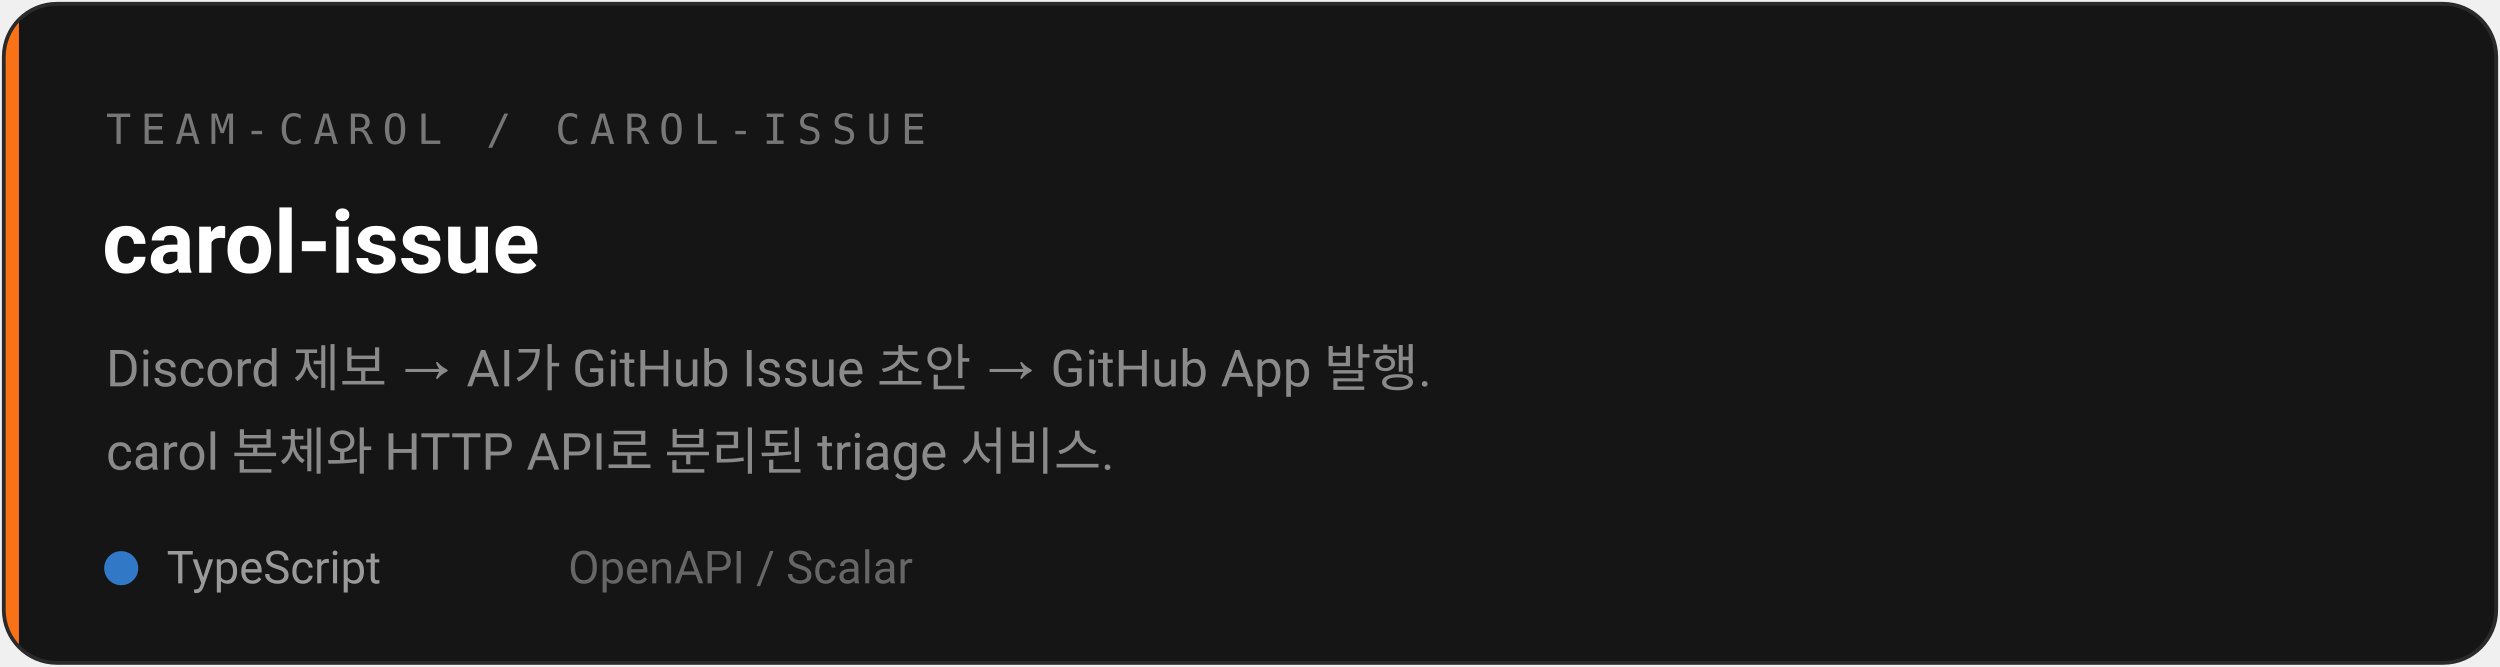
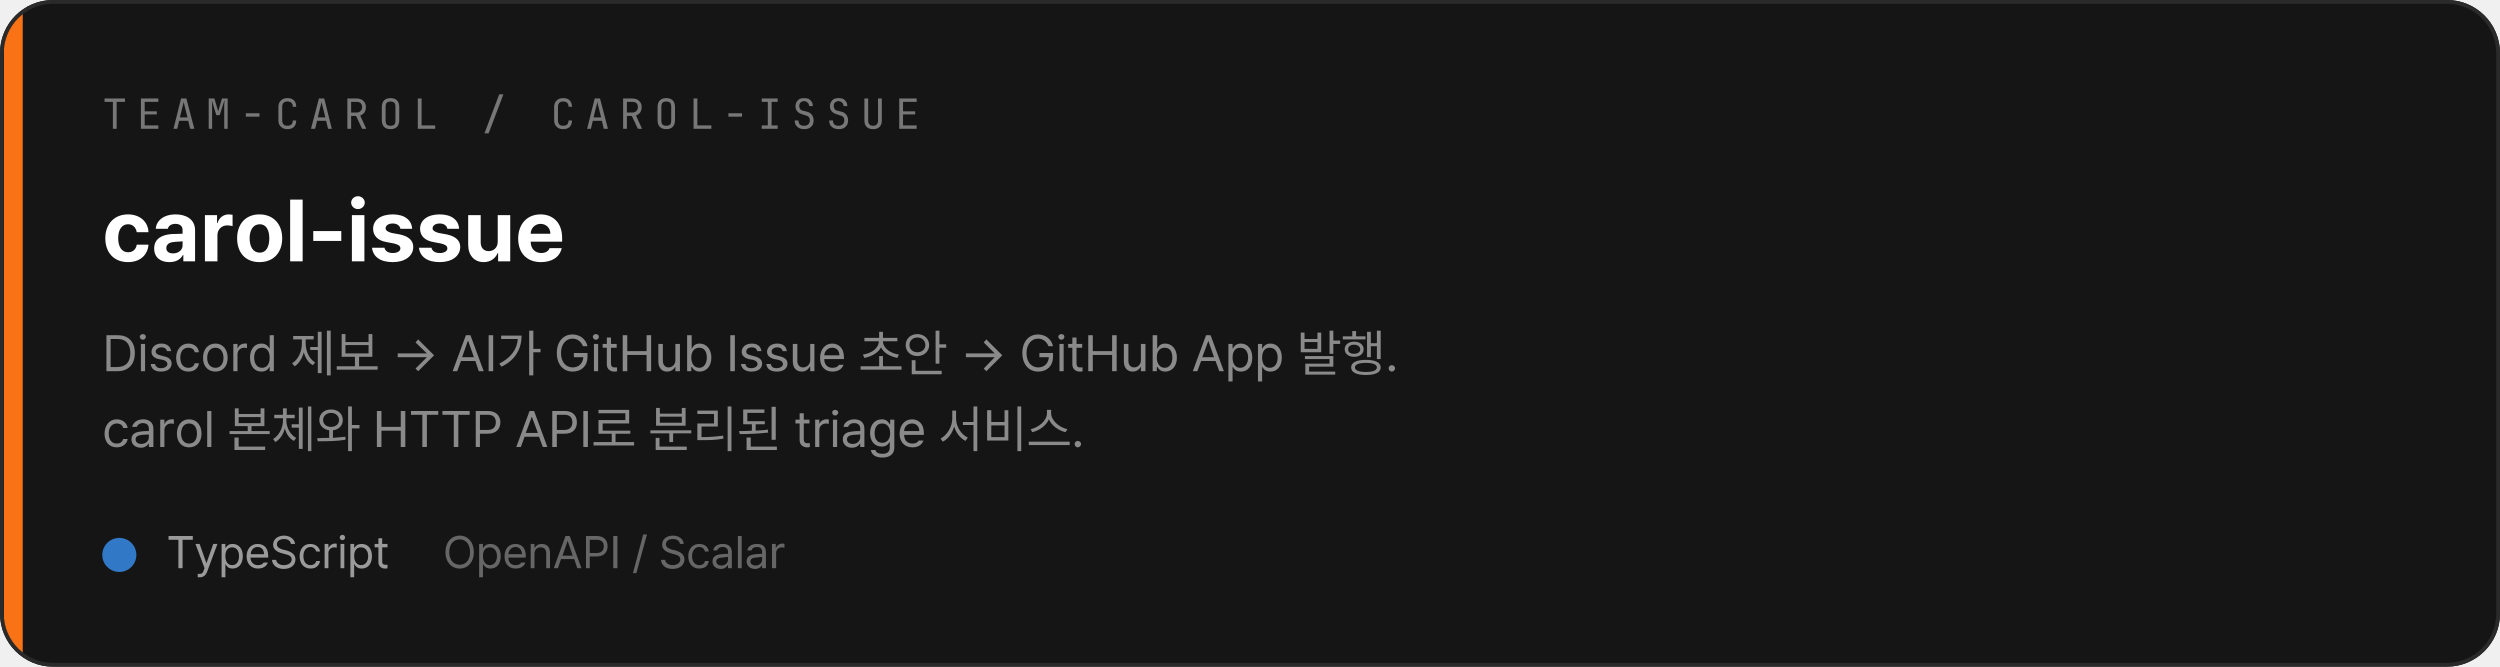
- <svg xmlns="http://www.w3.org/2000/svg" width="660" height="176" viewBox="0 0 660 176" fill="none" font-family="-apple-system,BlinkMacSystemFont,'Segoe UI',Roboto,Helvetica,Arial,sans-serif">
+ <svg xmlns="http://www.w3.org/2000/svg" width="660" height="176" viewBox="0 0 660 176">
  <defs>
-     <clipPath id="r">
-       <rect x="1" y="1" width="658" height="174" rx="14" />
+     <clipPath id="satori_bc-id">
+       <path x="0" y="0" width="660" height="176" d="M14,0 h632 a14,14 0 0 1 14,14 v148 a14,14 0 0 1 -14,14 h-632 a14,14 0 0 1 -14,-14 v-148 a14,14 0 0 1 14,-14" />
    </clipPath>
  </defs>
-   <g clip-path="url(#r)">
-     <rect width="660" height="176" fill="#151515" />
-     <rect width="5" height="176" fill="#f97316" />
+   <clipPath id="satori_cp-id">
+     <path x="0" y="0" width="660" height="176" d="M14,0 h632 a14,14 0 0 1 14,14 v148 a14,14 0 0 1 -14,14 h-632 a14,14 0 0 1 -14,-14 v-148 a14,14 0 0 1 14,-14" />
+   </clipPath>
+   <mask id="satori_om-id">
+     <rect x="1" y="1" width="658" height="174" fill="#fff" />
+     <path width="660" height="176" fill="none" stroke="#000" stroke-width="2" d="M4.101,4.101 A14,14 0 0 1 14,0 h632 a14,14 0 0 1 14,14 v148 a14,14 0 0 1 -14,14 h-632 a14,14 0 0 1 -14,-14 v-148 A14,14 0 0 1 4.101,4.101" />
+   </mask>
+   <path x="0" y="0" width="660" height="176" fill="#151515" d="M14,0 h632 a14,14 0 0 1 14,14 v148 a14,14 0 0 1 -14,14 h-632 a14,14 0 0 1 -14,-14 v-148 a14,14 0 0 1 14,-14" />
+   <path width="660" height="176" clip-path="url(#satori_bc-id)" fill="none" stroke="#2a2a2a" stroke-width="2" d="M4.101,4.101 A14,14 0 0 1 14,0 h632 a14,14 0 0 1 14,14 v148 a14,14 0 0 1 -14,14 h-632 a14,14 0 0 1 -14,-14 v-148 A14,14 0 0 1 4.101,4.101" />
+   <mask id="satori_om-id-0">
+     <rect x="1" y="1" width="5" height="174" fill="#fff" mask="url(#satori_om-id)" />
+   </mask>
+   <rect x="1" y="1" width="5" height="174" fill="#f97316" clip-path="url(#satori_cp-id)" mask="url(#satori_om-id)" />
+   <mask id="satori_om-id-1">
+     <rect x="27" y="23" width="606" height="15" fill="#fff" mask="url(#satori_om-id)" />
+   </mask>
+   <g mask="url(#satori_om-id)" clip-path="url(#satori_cp-id)">
+     <path fill="#777777" d="M30.8 34L29.8 34L29.8 26.9L27.6 26.9L27.6 26.0L33.0 26.0L33.0 26.9L30.8 26.9L30.8 34ZM41.8 34L37.2 34L37.2 26.0L41.8 26.0L41.8 26.9L38.2 26.9L38.2 29.4L41.4 29.4L41.4 30.2L38.2 30.2L38.2 33.1L41.8 33.1L41.8 34ZM46.8 34L45.8 34L47.8 26.0L49.2 26.0L51.3 34L50.2 34L49.7 31.9L47.3 31.9L46.8 34ZM48.1 28.5L47.5 31.0L49.5 31.0L48.9 28.6Q48.7 27.9 48.6 27.4Q48.5 26.9 48.5 26.8L48.5 26.8Q48.5 26.9 48.4 27.4Q48.3 27.9 48.1 28.5L48.1 28.5ZM56.0 34L55.1 34L55.1 26.0L56.6 26.0L57.6 29.4L58.6 26.0L60.1 26.0L60.1 34L59.2 34L59.2 30.2Q59.2 29.7 59.2 29.0Q59.2 28.3 59.2 27.6Q59.3 26.8 59.3 26.3L59.3 26.3L58.0 30.4L57.1 30.4L55.9 26.4Q56.0 27.2 56.0 28.1Q56.0 29.1 56.0 30.2L56.0 30.2L56.0 34ZM68.5 30.8L64.9 30.8L64.9 29.9L68.5 29.9L68.5 30.8ZM75.9 34.1L75.9 34.1Q74.8 34.1 74.2 33.5Q73.5 32.9 73.5 31.8L73.5 31.8L73.5 28.2Q73.5 27.1 74.2 26.5Q74.8 25.9 75.9 25.9L75.9 25.9Q77.0 25.9 77.6 26.5Q78.2 27.1 78.2 28.2L78.2 28.2L77.3 28.2Q77.3 27.5 76.9 27.1Q76.5 26.8 75.9 26.8L75.9 26.8Q75.2 26.8 74.9 27.1Q74.5 27.5 74.5 28.2L74.5 28.2L74.5 31.8Q74.5 32.5 74.9 32.9Q75.2 33.2 75.9 33.2L75.9 33.2Q76.5 33.2 76.9 32.9Q77.3 32.5 77.3 31.8L77.3 31.8L78.2 31.8Q78.2 32.9 77.6 33.5Q77.0 34.1 75.9 34.1ZM83.2 34L82.1 34L84.2 26.0L85.6 26.0L87.6 34L86.6 34L86.1 31.9L83.7 31.9L83.2 34ZM84.5 28.5L83.9 31.0L85.9 31.0L85.3 28.6Q85.1 27.9 85.0 27.4Q84.9 26.9 84.9 26.8L84.9 26.8Q84.9 26.9 84.8 27.4Q84.7 27.9 84.5 28.5L84.5 28.5ZM92.7 34L91.7 34L91.7 26.0L94.2 26.0Q94.9 26.0 95.5 26.3Q96.0 26.6 96.3 27.1Q96.6 27.6 96.6 28.3L96.6 28.3Q96.6 29.1 96.2 29.7Q95.7 30.3 95.1 30.5L95.1 30.5L96.7 34L95.6 34L94.0 30.6L92.7 30.6L92.7 34ZM92.7 26.9L92.7 29.7L94.2 29.7Q94.8 29.7 95.2 29.3Q95.6 28.9 95.6 28.3L95.6 28.3Q95.6 27.6 95.2 27.2Q94.8 26.9 94.2 26.9L94.2 26.9L92.7 26.9ZM103.1 34.1L103.1 34.1Q102.0 34.1 101.4 33.5Q100.8 32.9 100.8 31.7L100.8 31.7L100.8 28.3Q100.8 27.1 101.4 26.5Q102.0 25.9 103.1 25.9L103.1 25.9Q104.2 25.9 104.8 26.5Q105.4 27.1 105.4 28.3L105.4 28.3L105.4 31.7Q105.4 32.9 104.8 33.5Q104.2 34.1 103.1 34.1ZM103.1 33.2L103.1 33.2Q103.7 33.2 104.1 32.9Q104.4 32.5 104.4 31.8L104.4 31.8L104.4 28.2Q104.4 27.5 104.1 27.1Q103.7 26.8 103.1 26.8L103.1 26.8Q102.5 26.8 102.1 27.1Q101.8 27.5 101.8 28.2L101.8 28.2L101.8 31.8Q101.8 32.5 102.1 32.9Q102.5 33.2 103.1 33.2ZM114.9 34L110.3 34L110.3 26.0L111.3 26.0L111.3 33.1L114.9 33.1L114.9 34Z M129.0 35.2L127.9 35.2L131.8 24.9L132.9 24.9L129.0 35.2Z M148.7 34.1L148.7 34.1Q147.6 34.1 147.0 33.5Q146.3 32.9 146.3 31.8L146.3 31.8L146.3 28.2Q146.3 27.1 147.0 26.5Q147.6 25.9 148.7 25.9L148.7 25.9Q149.8 25.9 150.4 26.5Q151.0 27.1 151.0 28.2L151.0 28.2L150.1 28.2Q150.1 27.5 149.7 27.1Q149.3 26.8 148.7 26.8L148.7 26.8Q148.0 26.8 147.7 27.1Q147.3 27.5 147.3 28.2L147.3 28.2L147.3 31.8Q147.3 32.5 147.7 32.9Q148.0 33.2 148.7 33.2L148.7 33.2Q149.3 33.2 149.7 32.9Q150.1 32.5 150.1 31.8L150.1 31.8L151.0 31.8Q151.0 32.9 150.4 33.5Q149.8 34.1 148.7 34.1ZM156.0 34L155.0 34L157.0 26.0L158.4 26.0L160.5 34L159.4 34L158.9 31.9L156.5 31.9L156.0 34ZM157.3 28.5L156.7 31.0L158.7 31.0L158.1 28.6Q157.9 27.9 157.8 27.4Q157.7 26.9 157.7 26.8L157.7 26.8Q157.7 26.9 157.6 27.4Q157.5 27.9 157.3 28.5L157.3 28.5ZM165.5 34L164.5 34L164.5 26.0L167.0 26.0Q167.7 26.0 168.3 26.3Q168.8 26.6 169.1 27.1Q169.4 27.6 169.4 28.3L169.4 28.3Q169.4 29.1 169.0 29.7Q168.5 30.3 167.9 30.5L167.9 30.5L169.5 34L168.4 34L166.8 30.6L165.5 30.6L165.5 34ZM165.5 26.9L165.5 29.7L167.0 29.7Q167.6 29.7 168.0 29.3Q168.4 28.9 168.4 28.3L168.4 28.3Q168.4 27.6 168.0 27.2Q167.6 26.9 167.0 26.9L167.0 26.9L165.5 26.9ZM175.9 34.1L175.9 34.1Q174.8 34.1 174.2 33.5Q173.6 32.9 173.6 31.7L173.6 31.7L173.6 28.3Q173.6 27.1 174.2 26.5Q174.8 25.9 175.9 25.9L175.9 25.9Q177.0 25.9 177.6 26.5Q178.2 27.1 178.2 28.3L178.2 28.3L178.2 31.7Q178.2 32.9 177.6 33.5Q177.0 34.1 175.9 34.1ZM175.9 33.2L175.9 33.2Q176.5 33.2 176.9 32.9Q177.2 32.5 177.2 31.8L177.2 31.8L177.2 28.2Q177.2 27.5 176.9 27.1Q176.5 26.8 175.9 26.8L175.9 26.8Q175.3 26.8 174.9 27.1Q174.6 27.5 174.6 28.2L174.6 28.2L174.6 31.8Q174.6 32.5 174.9 32.9Q175.3 33.2 175.9 33.2ZM187.8 34L183.1 34L183.1 26.0L184.1 26.0L184.1 33.1L187.8 33.1L187.8 34ZM195.9 30.8L192.3 30.8L192.3 29.9L195.9 29.9L195.9 30.8ZM205.3 34L201.1 34L201.1 33.1L202.7 33.1L202.7 26.9L201.1 26.9L201.1 26.0L205.3 26.0L205.3 26.9L203.7 26.9L203.7 33.1L205.3 33.1L205.3 34ZM212.3 34.1L212.3 34.1Q211.2 34.1 210.5 33.5Q209.8 32.9 209.8 31.8L209.8 31.8L210.8 31.8Q210.8 32.5 211.2 32.9Q211.6 33.2 212.3 33.2L212.3 33.2Q213.0 33.2 213.4 32.8Q213.8 32.4 213.8 31.8L213.8 31.8Q213.8 31.3 213.6 31.0Q213.3 30.6 212.8 30.5L212.8 30.5L211.6 30.1Q210.9 29.9 210.4 29.3Q210.0 28.8 210.0 28.0L210.0 28.0Q210.0 27.4 210.3 26.9Q210.6 26.4 211.1 26.1Q211.6 25.9 212.3 25.9L212.3 25.9Q212.9 25.9 213.5 26.1Q214.0 26.4 214.3 26.9Q214.6 27.4 214.6 28.0L214.6 28.0L213.6 28.0Q213.6 27.4 213.2 27.1Q212.8 26.7 212.3 26.7L212.3 26.7Q211.7 26.7 211.3 27.1Q211.0 27.4 211.0 28.0L211.0 28.0Q211.0 28.4 211.2 28.7Q211.4 29.1 211.9 29.2L211.9 29.2L213.1 29.5Q213.9 29.7 214.4 30.4Q214.8 31.0 214.8 31.8L214.8 31.8Q214.8 32.9 214.1 33.5Q213.5 34.1 212.3 34.1ZM221.4 34.1L221.4 34.1Q220.3 34.1 219.6 33.5Q218.9 32.9 218.9 31.8L218.9 31.8L219.9 31.8Q219.9 32.5 220.3 32.9Q220.7 33.2 221.4 33.2L221.4 33.2Q222.1 33.2 222.5 32.8Q222.9 32.4 222.9 31.8L222.9 31.8Q222.9 31.3 222.7 31.0Q222.4 30.6 221.9 30.5L221.9 30.5L220.7 30.1Q220.0 29.9 219.5 29.3Q219.1 28.8 219.1 28.0L219.1 28.0Q219.1 27.4 219.4 26.9Q219.7 26.4 220.2 26.1Q220.7 25.9 221.4 25.9L221.4 25.9Q222.0 25.9 222.6 26.1Q223.1 26.4 223.4 26.9Q223.7 27.4 223.7 28.0L223.7 28.0L222.7 28.0Q222.7 27.4 222.3 27.1Q221.9 26.7 221.4 26.7L221.4 26.7Q220.8 26.7 220.4 27.1Q220.1 27.4 220.1 28.0L220.1 28.0Q220.1 28.4 220.3 28.7Q220.5 29.1 221.0 29.2L221.0 29.2L222.2 29.5Q223.0 29.7 223.5 30.4Q223.9 31.0 223.9 31.8L223.9 31.8Q223.9 32.9 223.2 33.5Q222.6 34.1 221.4 34.1ZM230.5 34.1L230.5 34.1Q229.4 34.1 228.8 33.5Q228.2 32.9 228.2 31.8L228.2 31.8L228.2 26.0L229.2 26.0L229.2 31.8Q229.2 32.5 229.5 32.8Q229.8 33.2 230.5 33.2L230.5 33.2Q231.2 33.2 231.5 32.8Q231.8 32.5 231.8 31.8L231.8 31.8L231.8 26.0L232.8 26.0L232.8 31.8Q232.8 32.9 232.2 33.5Q231.6 34.1 230.5 34.1ZM242.0 34L237.4 34L237.4 26.0L242.0 26.0L242.0 26.9L238.4 26.9L238.4 29.4L241.6 29.4L241.6 30.2L238.4 30.2L238.4 33.1L242.0 33.1L242.0 34Z " />
  </g>
-   <rect x="1" y="1" width="658" height="174" rx="14" fill="none" stroke="#2a2a2a" />
-   <text x="28" y="38" font-family="'JetBrains Mono',ui-monospace,'SF Mono',Menlo,Consolas,monospace" font-size="11" letter-spacing="2.5" fill="#777777">TEAM-CAROL / CAROL-ISSUE</text>
-   <text x="27" y="72" font-size="23" font-weight="700" fill="#ffffff">carol-issue</text>
-   <text x="28" y="102" font-size="13.5" fill="#8a8a8a">Discord 제보 → AI가 GitHub Issue 초안 → GitHub App 발행.</text>
-   <text x="28" y="124" font-size="13.5" fill="#8a8a8a">carol 본체와 HTTP API로 분리된 triage 서비스.</text>
-   <g font-size="12">
-     <circle cx="32" cy="150" r="4.5" fill="#3178c6" />
-     <text x="44" y="154" fill="#9a9a9a">TypeScript</text>
-     <text x="150" y="154" fill="#666666">OpenAPI / Scalar</text>
+   <mask id="satori_om-id-2">
+     <rect x="27" y="47" width="606" height="27" fill="#fff" mask="url(#satori_om-id)" />
+   </mask>
+   <g mask="url(#satori_om-id)" clip-path="url(#satori_cp-id)">
+     <path fill="#ffffff" d="M33.8 69.2C37.0 69.2 39.0 67.3 39.2 64.6L36.1 64.6C35.9 65.9 35.0 66.6 33.8 66.6C32.2 66.6 31.2 65.2 31.2 62.9C31.2 60.6 32.2 59.2 33.8 59.2C35.1 59.2 35.9 60.1 36.1 61.3L39.2 61.3C39.1 58.5 36.9 56.6 33.8 56.6C30.1 56.6 27.8 59.2 27.8 62.9C27.8 66.7 30.1 69.2 33.8 69.2ZM40.7 65.6C40.7 68.0 42.4 69.2 44.7 69.2C46.6 69.2 47.7 68.4 48.3 67.3L48.4 67.3L48.4 69L51.5 69L51.5 60.8C51.5 57.8 49.0 56.6 46.4 56.6C43.1 56.6 41.3 58.3 41.1 60.4L44.3 60.4C44.5 59.6 45.2 59.1 46.3 59.1C47.5 59.1 48.2 59.7 48.2 60.7L48.2 61.7C47.7 61.7 46.1 61.8 45.2 61.8C42.9 62.0 40.7 62.9 40.7 65.6ZM43.9 65.5C43.9 64.6 44.6 64.0 45.8 63.9C46.3 63.8 47.7 63.8 48.2 63.7L48.2 64.6C48.3 65.9 47.2 66.9 45.7 66.9C44.6 66.9 43.9 66.4 43.9 65.5ZM54.1 69L57.4 69L57.4 62.1C57.4 60.6 58.5 59.5 60.0 59.5C60.5 59.5 61.1 59.6 61.4 59.7L61.4 56.7C61.1 56.7 60.7 56.6 60.4 56.6C59.0 56.6 57.9 57.4 57.4 58.9L57.3 58.9L57.3 56.8L54.1 56.8ZM68.5 69.2C72.2 69.2 74.5 66.7 74.5 62.9C74.5 59.2 72.2 56.6 68.5 56.6C64.8 56.6 62.6 59.2 62.6 62.9C62.6 66.7 64.8 69.2 68.5 69.2ZM68.6 66.7C66.8 66.7 65.9 65.1 65.9 62.9C65.9 60.8 66.8 59.2 68.6 59.2C70.3 59.2 71.1 60.8 71.1 62.9C71.1 65.1 70.3 66.7 68.6 66.7ZM79.9 52.7L76.6 52.7L76.6 69L79.9 69ZM90.1 61.0L82.7 61.0L82.7 63.6L90.1 63.6ZM92.9 69L96.2 69L96.2 56.8L92.9 56.8ZM94.5 55.2C95.5 55.2 96.3 54.4 96.3 53.5C96.3 52.6 95.5 51.8 94.5 51.8C93.5 51.8 92.7 52.6 92.7 53.5C92.7 54.4 93.5 55.2 94.5 55.2ZM105.7 60.4L108.8 60.4C108.7 58.1 106.8 56.6 103.7 56.6C100.5 56.6 98.5 58.1 98.5 60.4C98.5 62.2 99.7 63.5 102.0 63.9L104.1 64.3C105.2 64.6 105.7 64.9 105.7 65.6C105.7 66.3 104.9 66.8 103.7 66.8C102.5 66.8 101.7 66.3 101.5 65.4L98.2 65.4C98.5 67.8 100.4 69.2 103.7 69.2C106.9 69.2 109.1 67.6 109.1 65.2C109.1 63.5 107.9 62.4 105.6 61.9L103.4 61.5C102.3 61.2 101.8 60.8 101.8 60.3C101.8 59.5 102.6 59.0 103.7 59.0C104.8 59.0 105.6 59.6 105.7 60.4ZM118.1 60.4L121.2 60.4C121.1 58.1 119.2 56.6 116.1 56.6C112.9 56.6 110.9 58.1 110.9 60.4C110.9 62.2 112.1 63.5 114.4 63.9L116.5 64.3C117.6 64.6 118.1 64.9 118.1 65.6C118.1 66.3 117.3 66.8 116.1 66.8C114.9 66.8 114.1 66.3 113.9 65.4L110.6 65.4C110.9 67.8 112.8 69.2 116.1 69.2C119.3 69.2 121.5 67.6 121.5 65.2C121.5 63.5 120.3 62.4 118.0 61.9L115.8 61.5C114.7 61.2 114.2 60.8 114.2 60.3C114.2 59.5 115.0 59.0 116.1 59.0C117.2 59.0 118.0 59.6 118.1 60.4ZM131.4 63.8C131.4 65.5 130.2 66.3 129.0 66.3C127.7 66.3 126.9 65.4 126.9 64.0L126.9 56.8L123.6 56.8L123.6 64.6C123.6 67.4 125.2 69.2 127.7 69.2C129.5 69.2 130.8 68.2 131.4 66.8L131.5 66.8L131.5 69L134.7 69L134.7 56.8L131.4 56.8ZM142.8 69.2C145.8 69.2 147.8 67.8 148.3 65.5L145.1 65.5C144.8 66.3 144.0 66.8 142.9 66.8C141.2 66.8 140.1 65.6 140.1 63.8L148.4 63.8L148.4 62.8C148.4 58.7 145.9 56.6 142.7 56.6C139.1 56.6 136.8 59.2 136.8 63.0C136.8 66.8 139.1 69.2 142.8 69.2ZM140.1 61.7C140.1 60.3 141.2 59.1 142.7 59.1C144.2 59.1 145.3 60.2 145.3 61.7Z " />
+   </g>
+   <mask id="satori_om-id-3">
+     <rect x="27" y="83" width="606" height="20" fill="#fff" mask="url(#satori_om-id)" />
+   </mask>
+   <g mask="url(#satori_om-id)" clip-path="url(#satori_cp-id)">
+     <path fill="#8a8a8a" d="M31.0 98C33.9 98 35.6 96.2 35.6 93.2C35.6 90.2 33.9 88.5 31.1 88.5L28.1 88.5L28.1 98ZM29.2 96.9L29.2 89.5L31.1 89.5C33.3 89.5 34.4 90.9 34.4 93.2C34.4 95.5 33.3 96.9 30.9 96.9ZM37.2 98L38.3 98L38.3 90.8L37.2 90.8ZM37.7 89.7C38.2 89.7 38.5 89.3 38.5 88.9C38.5 88.5 38.2 88.2 37.7 88.2C37.3 88.2 36.9 88.5 36.9 88.9C36.9 89.3 37.3 89.7 37.7 89.7ZM44.1 92.7L45.2 92.7C45.0 91.5 44.1 90.7 42.6 90.7C41.1 90.7 40.0 91.6 40.0 92.9C40.0 93.8 40.6 94.5 41.9 94.8L43.0 95.0C43.8 95.2 44.2 95.6 44.2 96.1C44.2 96.7 43.5 97.2 42.5 97.2C41.6 97.2 41.1 96.8 40.9 96.1L39.8 96.1C39.9 97.4 40.9 98.1 42.5 98.1C44.3 98.1 45.3 97.2 45.3 96.0C45.3 95.0 44.7 94.4 43.4 94.1L42.3 93.8C41.5 93.6 41.1 93.3 41.1 92.8C41.1 92.2 41.8 91.7 42.6 91.7C43.5 91.7 43.9 92.1 44.1 92.7ZM49.7 98.1C51.3 98.1 52.4 97.2 52.5 95.9L51.4 95.9C51.2 96.7 50.6 97.1 49.7 97.1C48.4 97.1 47.6 96.1 47.6 94.4C47.6 92.8 48.4 91.8 49.7 91.8C50.7 91.8 51.3 92.3 51.4 93.0L52.5 93.0C52.4 91.6 51.2 90.7 49.7 90.7C47.8 90.7 46.5 92.3 46.5 94.5C46.5 96.6 47.7 98.1 49.7 98.1ZM56.9 98.1C58.8 98.1 60.1 96.7 60.1 94.5C60.1 92.2 58.8 90.7 56.9 90.7C54.9 90.7 53.6 92.2 53.6 94.5C53.6 96.7 54.9 98.1 56.9 98.1ZM56.9 97.1C55.4 97.1 54.7 95.9 54.7 94.5C54.7 93.0 55.4 91.8 56.9 91.8C58.3 91.8 59.0 93.0 59.0 94.5C59.0 95.9 58.3 97.1 56.9 97.1ZM61.6 98L62.7 98L62.7 93.5C62.7 92.5 63.5 91.8 64.5 91.8C64.8 91.8 65.1 91.9 65.2 91.9L65.2 90.7C65.1 90.7 64.8 90.7 64.6 90.7C63.8 90.7 63.0 91.2 62.8 91.9L62.7 91.9L62.7 90.8L61.6 90.8ZM69.0 98.1C70.4 98.1 70.9 97.3 71.1 96.9L71.2 96.9L71.2 98L72.3 98L72.3 88.5L71.2 88.5L71.2 92.0L71.1 92.0C70.9 91.6 70.4 90.7 69.0 90.7C67.2 90.7 66.0 92.2 66.0 94.4C66.0 96.7 67.2 98.1 69.0 98.1ZM69.2 97.1C67.8 97.1 67.1 95.9 67.1 94.4C67.1 92.9 67.8 91.8 69.2 91.8C70.5 91.8 71.2 92.8 71.2 94.4C71.2 96.0 70.5 97.1 69.2 97.1Z M87.3 87.3L86.3 87.3L86.3 99.1L87.3 99.1ZM84.9 87.6L83.9 87.6L83.9 91.6L81.9 91.6L81.9 92.4L83.9 92.4L83.9 98.5L84.9 98.5ZM80.7 90.7L80.7 89.6L82.8 89.6L82.8 88.7L77.4 88.7L77.4 89.6L79.7 89.6L79.7 90.7C79.7 92.8 78.7 95.0 77.1 95.9L77.8 96.7C78.9 96.0 79.8 94.6 80.2 93.0C80.6 94.5 81.4 95.8 82.6 96.4L83.2 95.7C81.6 94.7 80.7 92.7 80.7 90.7ZM99.7 96.7L94.8 96.7L94.8 94.2L98.3 94.2L98.3 88.2L97.3 88.2L97.3 90.3L91.2 90.3L91.2 88.2L90.2 88.2L90.2 94.2L93.7 94.2L93.7 96.7L88.9 96.7L88.9 97.6L99.7 97.6ZM91.2 93.3L91.2 91.1L97.3 91.1L97.3 93.3Z M110.4 98.0L114.6 93.8L110.4 89.6L109.7 90.4L112.7 93.3L105.0 93.3L105.0 94.3L112.7 94.3L109.7 97.3Z M120.7 98L121.7 95.3L125.5 95.3L126.4 98L127.7 98L124.2 88.5L123.0 88.5L119.5 98ZM122.0 94.3L123.5 90.0L123.6 90.0L125.1 94.3ZM130.2 88.5L129.0 88.5L129.0 98L130.2 98ZM140.8 87.3L139.7 87.3L139.7 99.1L140.8 99.1L140.8 93.0L142.7 93.0L142.7 92.1L140.8 92.1ZM137.7 88.6L132.3 88.6L132.3 89.5L136.7 89.5C136.5 92.3 134.8 94.5 131.8 96.0L132.4 96.8C136.2 95.0 137.7 91.9 137.7 88.6Z M153.9 91.4L155.1 91.4C154.7 89.6 153.2 88.3 151.1 88.3C148.7 88.3 147.0 90.2 147.0 93.2C147.0 96.2 148.7 98.1 151.2 98.1C153.5 98.1 155.1 96.6 155.1 94.2L155.1 93.2L151.5 93.2L151.5 94.3L154.0 94.3C153.9 95.9 152.8 97.0 151.2 97.0C149.5 97.0 148.1 95.7 148.1 93.2C148.1 90.8 149.5 89.4 151.1 89.4C152.5 89.4 153.4 90.2 153.9 91.4ZM156.8 98L157.9 98L157.9 90.8L156.8 90.8ZM157.3 89.7C157.8 89.7 158.1 89.3 158.1 88.9C158.1 88.5 157.8 88.2 157.3 88.2C156.9 88.2 156.5 88.5 156.5 88.9C156.5 89.3 156.9 89.7 157.3 89.7ZM162.8 90.8L161.3 90.8L161.3 89.1L160.2 89.1L160.2 90.8L159.1 90.8L159.1 91.8L160.2 91.8L160.2 96.2C160.2 97.5 161.2 98.1 162.1 98.1C162.5 98.1 162.8 98.1 162.9 98.0L162.9 97.0C162.8 97.0 162.5 97.0 162.3 97.0C161.8 97.0 161.3 96.9 161.3 95.9L161.3 91.8L162.8 91.8ZM164.4 98L165.6 98L165.6 93.7L170.7 93.7L170.7 98L171.9 98L171.9 88.5L170.7 88.5L170.7 92.7L165.6 92.7L165.6 88.5L164.4 88.5ZM178.3 95.1C178.3 96.4 177.3 97.0 176.5 97.0C175.6 97.0 175.0 96.3 175.0 95.3L175.0 90.8L173.8 90.8L173.8 95.4C173.8 97.2 174.8 98.1 176.1 98.1C177.2 98.1 177.9 97.5 178.3 96.8L178.3 96.8L178.3 98L179.5 98L179.5 90.8L178.3 90.8ZM181.4 98L182.5 98L182.5 96.9L182.7 96.9C182.9 97.3 183.4 98.1 184.7 98.1C186.5 98.1 187.8 96.7 187.8 94.4C187.8 92.2 186.5 90.7 184.7 90.7C183.3 90.7 182.9 91.6 182.7 92.0L182.6 92.0L182.6 88.5L181.4 88.5ZM182.5 94.4C182.5 92.8 183.3 91.8 184.6 91.8C186.0 91.8 186.6 92.9 186.6 94.4C186.6 95.9 185.9 97.1 184.6 97.1C183.3 97.1 182.5 96.0 182.5 94.4Z M194.0 88.5L192.8 88.5L192.8 98L194.0 98ZM199.9 92.7L201.0 92.7C200.9 91.5 200.0 90.7 198.5 90.7C196.9 90.7 195.8 91.6 195.8 92.9C195.8 93.8 196.5 94.5 197.7 94.8L198.8 95.0C199.6 95.2 200.0 95.6 200.0 96.1C200.0 96.7 199.3 97.2 198.3 97.2C197.4 97.2 196.9 96.8 196.8 96.1L195.6 96.1C195.8 97.4 196.8 98.1 198.4 98.1C200.2 98.1 201.2 97.2 201.2 96.0C201.2 95.0 200.5 94.4 199.3 94.1L198.2 93.8C197.3 93.6 197.0 93.3 197.0 92.8C197.0 92.2 197.6 91.7 198.5 91.7C199.3 91.7 199.8 92.1 199.9 92.7ZM206.6 92.7L207.7 92.7C207.6 91.5 206.7 90.7 205.2 90.7C203.6 90.7 202.5 91.6 202.5 92.9C202.5 93.8 203.2 94.5 204.4 94.8L205.5 95.0C206.3 95.2 206.7 95.6 206.7 96.1C206.7 96.7 206.0 97.2 205.0 97.2C204.1 97.2 203.6 96.8 203.5 96.1L202.3 96.1C202.5 97.4 203.4 98.1 205.1 98.1C206.9 98.1 207.9 97.2 207.9 96.0C207.9 95.0 207.2 94.4 206.0 94.1L204.9 93.8C204.0 93.6 203.7 93.3 203.7 92.8C203.7 92.2 204.3 91.7 205.2 91.7C206.0 91.7 206.5 92.1 206.6 92.7ZM213.9 95.1C213.9 96.4 212.8 97.0 212.0 97.0C211.1 97.0 210.5 96.3 210.5 95.3L210.5 90.8L209.3 90.8L209.3 95.4C209.3 97.2 210.3 98.1 211.7 98.1C212.7 98.1 213.4 97.5 213.8 96.8L213.9 96.8L213.9 98L215.0 98L215.0 90.8L213.9 90.8ZM219.8 98.1C221.3 98.1 222.3 97.4 222.7 96.3L221.5 96.3C221.2 96.8 220.7 97.1 219.8 97.1C218.5 97.1 217.6 96.3 217.6 94.8L222.8 94.8L222.8 94.3C222.8 91.7 221.2 90.7 219.7 90.7C217.8 90.7 216.5 92.3 216.5 94.5C216.5 96.7 217.7 98.1 219.8 98.1ZM217.6 93.8C217.7 92.7 218.5 91.8 219.7 91.8C220.9 91.8 221.6 92.6 221.6 93.8Z M238.0 96.7L233.1 96.7L233.1 94.0L232.1 94.0L232.1 96.7L227.2 96.7L227.2 97.6L238.0 97.6ZM236.9 89.2L233.1 89.2L233.1 87.6L232.1 87.6L232.1 89.2L228.2 89.2L228.2 90.1L232.0 90.1C232.0 91.9 230.1 93.3 227.8 93.6L228.2 94.5C230.1 94.1 231.8 93.2 232.6 91.7C233.3 93.2 235.0 94.1 236.9 94.5L237.3 93.6C235.1 93.3 233.1 91.9 233.1 90.1L236.9 90.1ZM248.0 87.3L247.0 87.3L247.0 96.0L248.0 96.0L248.0 91.8L249.8 91.8L249.8 90.9L248.0 90.9ZM248.6 97.9L241.7 97.9L241.7 95.1L240.7 95.1L240.7 98.8L248.6 98.8ZM242.2 88.2C240.4 88.2 239.1 89.4 239.1 91.1C239.1 92.8 240.4 94.0 242.2 94.0C243.9 94.0 245.3 92.8 245.3 91.1C245.3 89.4 243.9 88.2 242.2 88.2ZM242.2 89.1C243.4 89.1 244.3 89.9 244.3 91.1C244.3 92.2 243.4 93.0 242.2 93.0C241.0 93.0 240.1 92.2 240.1 91.1C240.1 89.9 241.0 89.1 242.2 89.1Z M260.4 98.0L264.6 93.8L260.4 89.6L259.7 90.4L262.6 93.3L255.0 93.3L255.0 94.3L262.6 94.3L259.7 97.3Z M276.8 91.4L278.0 91.4C277.6 89.6 276.1 88.3 274.0 88.3C271.6 88.3 269.9 90.2 269.9 93.2C269.9 96.2 271.6 98.1 274.1 98.1C276.4 98.1 278.0 96.6 278.0 94.2L278.0 93.2L274.4 93.2L274.4 94.3L276.9 94.3C276.8 95.9 275.7 97.0 274.1 97.0C272.4 97.0 271.0 95.7 271.0 93.2C271.0 90.8 272.4 89.4 274.0 89.4C275.4 89.4 276.3 90.2 276.8 91.4ZM279.7 98L280.8 98L280.8 90.8L279.7 90.8ZM280.2 89.7C280.7 89.7 281.0 89.3 281.0 88.9C281.0 88.5 280.7 88.2 280.2 88.2C279.8 88.2 279.4 88.5 279.4 88.9C279.4 89.3 279.8 89.7 280.2 89.7ZM285.7 90.8L284.2 90.8L284.2 89.1L283.1 89.1L283.1 90.8L282.0 90.8L282.0 91.8L283.1 91.8L283.1 96.2C283.1 97.5 284.1 98.1 285.0 98.1C285.4 98.1 285.7 98.1 285.8 98.0L285.8 97.0C285.7 97.0 285.4 97.0 285.2 97.0C284.7 97.0 284.2 96.9 284.2 95.9L284.2 91.8L285.7 91.8ZM287.3 98L288.5 98L288.5 93.7L293.6 93.7L293.6 98L294.8 98L294.8 88.5L293.6 88.5L293.6 92.7L288.5 92.7L288.5 88.5L287.3 88.5ZM301.2 95.1C301.2 96.4 300.2 97.0 299.4 97.0C298.5 97.0 297.9 96.3 297.9 95.3L297.9 90.8L296.7 90.8L296.7 95.4C296.7 97.2 297.7 98.1 299.0 98.1C300.1 98.1 300.8 97.5 301.2 96.8L301.2 96.8L301.2 98L302.4 98L302.4 90.8L301.2 90.8ZM304.3 98L305.4 98L305.4 96.9L305.6 96.9C305.8 97.3 306.3 98.1 307.6 98.1C309.4 98.1 310.7 96.7 310.7 94.4C310.7 92.2 309.4 90.7 307.6 90.7C306.2 90.7 305.8 91.6 305.6 92.0L305.5 92.0L305.5 88.5L304.3 88.5ZM305.4 94.4C305.4 92.8 306.1 91.8 307.5 91.8C308.9 91.8 309.5 92.9 309.5 94.4C309.5 95.9 308.8 97.1 307.5 97.1C306.2 97.1 305.4 96.0 305.4 94.4Z M316.1 98L317.1 95.3L320.9 95.3L321.9 98L323.1 98L319.6 88.5L318.4 88.5L314.9 98ZM317.4 94.3L319.0 90.0L319.0 90.0L320.5 94.3ZM324.3 100.7L325.4 100.7L325.4 96.9L325.5 96.9C325.7 97.3 326.2 98.1 327.6 98.1C329.4 98.1 330.6 96.7 330.6 94.4C330.6 92.2 329.4 90.7 327.6 90.7C326.2 90.7 325.7 91.6 325.5 92.0L325.4 92.0L325.4 90.8L324.3 90.8ZM325.4 94.4C325.4 92.8 326.1 91.8 327.4 91.8C328.8 91.8 329.5 92.9 329.5 94.4C329.5 95.9 328.8 97.1 327.4 97.1C326.1 97.1 325.4 96.0 325.4 94.4ZM332.1 100.7L333.2 100.7L333.2 96.9L333.3 96.9C333.5 97.3 334.0 98.1 335.4 98.1C337.2 98.1 338.4 96.7 338.4 94.4C338.4 92.2 337.2 90.7 335.4 90.7C334.0 90.7 333.5 91.6 333.3 92.0L333.2 92.0L333.2 90.8L332.1 90.8ZM333.2 94.4C333.2 92.8 333.9 91.8 335.2 91.8C336.6 91.8 337.3 92.9 337.3 94.4C337.3 95.9 336.6 97.1 335.2 97.1C333.9 97.1 333.2 96.0 333.2 94.4Z M344.4 87.8L343.4 87.8L343.4 93.0L348.8 93.0L348.8 87.8L347.8 87.8L347.8 89.5L344.4 89.5ZM344.4 92.1L344.4 90.3L347.8 90.3L347.8 92.1ZM352.0 87.3L351.0 87.3L351.0 93.4L352.0 93.4L352.0 90.8L353.8 90.8L353.8 89.9L352.0 89.9ZM352.0 94.0L344.5 94.0L344.5 94.8L351.0 94.8L351.0 96.0L344.6 96.0L344.6 98.9L352.5 98.9L352.5 98.1L345.6 98.1L345.6 96.8L352.0 96.8ZM364.5 87.3L363.5 87.3L363.5 90.6L361.9 90.6L361.9 87.6L360.9 87.6L360.9 94.3L361.9 94.3L361.9 91.4L363.5 91.4L363.5 94.8L364.5 94.8ZM360.5 88.8L358.0 88.8L358.0 87.4L357.0 87.4L357.0 88.8L354.5 88.8L354.5 89.6L360.5 89.6ZM357.5 90.2C356.0 90.2 355.0 91.0 355.0 92.2C355.0 93.4 356.0 94.2 357.5 94.2C359.0 94.2 360.0 93.4 360.0 92.2C360.0 91.0 359.0 90.2 357.5 90.2ZM357.5 91.0C358.4 91.0 359.1 91.5 359.1 92.2C359.1 93.0 358.4 93.4 357.5 93.4C356.5 93.4 355.9 93.0 355.9 92.2C355.9 91.5 356.5 91.0 357.5 91.0ZM360.6 95.0C358.1 95.0 356.7 95.7 356.7 97.0C356.7 98.3 358.1 99.0 360.6 99.0C363.1 99.0 364.5 98.3 364.5 97.0C364.5 95.7 363.1 95.0 360.6 95.0ZM360.6 95.8C362.4 95.8 363.5 96.2 363.5 97.0C363.5 97.8 362.4 98.2 360.6 98.2C358.8 98.2 357.7 97.8 357.7 97.0C357.7 96.2 358.8 95.8 360.6 95.8ZM367.4 98.1C367.9 98.1 368.3 97.7 368.3 97.2C368.3 96.8 367.9 96.4 367.4 96.4C367.0 96.4 366.6 96.8 366.6 97.2C366.6 97.7 367.0 98.1 367.4 98.1Z " />
+   </g>
+   <mask id="satori_om-id-4">
+     <rect x="27" y="103" width="606" height="20" fill="#fff" mask="url(#satori_om-id)" />
+   </mask>
+   <g mask="url(#satori_om-id)" clip-path="url(#satori_cp-id)">
+     <path fill="#8a8a8a" d="M30.8 118.1C32.4 118.1 33.5 117.2 33.7 115.9L32.5 115.9C32.3 116.7 31.7 117.1 30.8 117.1C29.5 117.1 28.7 116.1 28.7 114.4C28.7 112.8 29.6 111.8 30.8 111.8C31.8 111.8 32.4 112.3 32.5 113.0L33.7 113.0C33.5 111.6 32.3 110.7 30.8 110.7C28.9 110.7 27.6 112.3 27.6 114.5C27.6 116.6 28.8 118.1 30.8 118.1ZM34.7 116.0C34.7 117.4 35.8 118.2 37.2 118.2C38.4 118.2 39.0 117.5 39.3 117.0L39.3 117.0L39.3 118L40.5 118L40.5 113.3C40.5 111.0 38.7 110.7 37.8 110.7C36.2 110.7 35.1 111.6 34.9 112.7L36.1 112.7C36.3 112.2 36.8 111.7 37.7 111.7C38.8 111.7 39.3 112.3 39.3 113.2L39.3 113.8C39.0 113.8 37.9 113.8 37.4 113.9C36.2 114.0 34.7 114.3 34.7 116.0ZM35.8 116.0C35.8 115.2 36.5 114.9 37.5 114.8L39.3 114.7L39.3 115.4C39.3 116.3 38.6 117.2 37.3 117.2C36.5 117.2 35.8 116.8 35.8 116.0ZM42.3 118L43.4 118L43.4 113.5C43.4 112.5 44.2 111.8 45.2 111.8C45.5 111.8 45.8 111.9 45.9 111.9L45.9 110.7C45.8 110.7 45.5 110.7 45.3 110.7C44.5 110.7 43.7 111.2 43.5 111.9L43.4 111.9L43.4 110.8L42.3 110.8ZM49.9 118.1C51.9 118.1 53.2 116.7 53.2 114.5C53.2 112.2 51.9 110.7 49.9 110.7C48.0 110.7 46.7 112.2 46.7 114.5C46.7 116.7 48.0 118.1 49.9 118.1ZM49.9 117.1C48.5 117.1 47.8 115.9 47.8 114.5C47.8 113.0 48.5 111.8 49.9 111.8C51.4 111.8 52.0 113.0 52.0 114.5C52.0 115.9 51.4 117.1 49.9 117.1ZM55.8 108.5L54.7 108.5L54.7 118L55.8 118Z M63.0 107.8L62.0 107.8L62.0 112.5L65.4 112.5L65.4 113.8L60.6 113.8L60.6 114.6L71.2 114.6L71.2 113.8L66.4 113.8L66.4 112.5L69.8 112.5L69.8 107.8L68.8 107.8L68.8 109.3L63.0 109.3ZM63.0 111.7L63.0 110.1L68.8 110.1L68.8 111.7ZM70.0 117.9L63.0 117.9L63.0 115.5L61.9 115.5L61.9 118.8L70.0 118.8ZM75.6 111.0L75.6 110.4L77.8 110.4L77.8 109.5L75.7 109.5L75.7 107.8L74.7 107.8L74.7 109.5L72.4 109.5L72.4 110.4L74.7 110.4L74.7 111.0C74.7 112.9 73.7 115.0 72.1 115.9L72.7 116.7C73.9 116.0 74.8 114.7 75.2 113.1C75.6 114.6 76.4 115.8 77.6 116.4L78.2 115.6C76.6 114.8 75.6 112.8 75.6 111.0ZM82.2 107.3L81.3 107.3L81.3 119.1L82.2 119.1ZM79.9 107.6L78.9 107.6L78.9 112.0L77.0 112.0L77.0 112.9L78.9 112.9L78.9 118.5L79.9 118.5ZM87.4 108.1C85.6 108.1 84.3 109.2 84.3 110.9C84.3 112.3 85.4 113.4 86.9 113.6L86.9 115.6C85.8 115.6 84.7 115.6 83.7 115.7L83.9 116.5C86.0 116.5 88.8 116.5 91.2 116.1L91.2 115.3C90.1 115.4 89.0 115.5 87.9 115.6L87.9 113.6C89.5 113.4 90.5 112.3 90.5 110.9C90.5 109.2 89.2 108.1 87.4 108.1ZM87.4 109.0C88.6 109.0 89.5 109.8 89.5 110.9C89.5 112.0 88.6 112.7 87.4 112.7C86.2 112.7 85.3 112.0 85.3 110.9C85.3 109.8 86.2 109.0 87.4 109.0ZM92.9 107.3L91.9 107.3L91.9 119.1L92.9 119.1L92.9 113.1L94.9 113.1L94.9 112.2L92.9 112.2Z M99.5 118L100.7 118L100.7 113.7L105.8 113.7L105.8 118L107.0 118L107.0 108.5L105.8 108.5L105.8 112.7L100.7 112.7L100.7 108.5L99.5 108.5ZM108.5 109.5L111.5 109.5L111.5 118L112.7 118L112.7 109.5L115.7 109.5L115.7 108.5L108.5 108.5ZM116.8 109.5L119.8 109.5L119.8 118L121.0 118L121.0 109.5L124.0 109.5L124.0 108.5L116.8 108.5ZM125.6 118L126.7 118L126.7 114.5L128.8 114.5C131.0 114.5 132.1 113.2 132.1 111.5C132.1 109.8 131.0 108.5 128.8 108.5L125.6 108.5ZM126.7 113.5L126.7 109.5L128.8 109.5C130.3 109.5 130.9 110.3 130.9 111.5C130.9 112.6 130.3 113.5 128.8 113.5Z M137.5 118L138.5 115.3L142.3 115.3L143.3 118L144.5 118L141.0 108.5L139.8 108.5L136.3 118ZM138.8 114.3L140.4 110.0L140.4 110.0L142.0 114.3ZM145.8 118L147.0 118L147.0 114.5L149.1 114.5C151.3 114.5 152.3 113.2 152.3 111.5C152.3 109.8 151.3 108.5 149.1 108.5L145.8 108.5ZM147.0 113.5L147.0 109.5L149.0 109.5C150.5 109.5 151.1 110.3 151.1 111.5C151.1 112.6 150.5 113.5 149.0 113.5ZM155.2 108.5L154.0 108.5L154.0 118L155.2 118ZM167.4 116.7L162.5 116.7L162.5 114.5L166.4 114.5L166.4 113.7L159.1 113.7L159.1 111.8L166.1 111.8L166.1 108.2L158.0 108.2L158.0 109.1L165.1 109.1L165.1 110.9L158.0 110.9L158.0 114.5L161.5 114.5L161.5 116.7L156.7 116.7L156.7 117.6L167.4 117.6Z M182.5 113.6L171.7 113.6L171.7 114.4L176.7 114.4L176.7 116.7L177.7 116.7L177.7 114.4L182.5 114.4ZM181.3 117.9L174.1 117.9L174.1 115.6L173.1 115.6L173.1 118.8L181.3 118.8ZM174.2 107.7L173.2 107.7L173.2 112.4L181.0 112.4L181.0 107.7L180.0 107.7L180.0 109.2L174.2 109.2ZM174.2 111.6L174.2 110.0L180.0 110.0L180.0 111.6ZM193.1 107.3L192.1 107.3L192.1 119.1L193.1 119.1ZM189.5 108.4L184.1 108.4L184.1 109.3L188.5 109.3L188.5 111.8L184.1 111.8L184.1 116.2L185.1 116.2C187.1 116.2 188.9 116.2 191.0 115.8L190.9 115.0C188.8 115.3 187.1 115.4 185.2 115.4L185.2 112.6L189.5 112.6ZM201.9 111.2L197.3 111.2L197.3 109.0L201.8 109.0L201.8 108.1L196.2 108.1L196.2 112.0L198.5 112.0L198.5 113.7C197.3 113.8 196.2 113.8 195.1 113.8L195.3 114.6C197.5 114.6 200.3 114.5 202.8 114.2L202.7 113.4C201.7 113.6 200.6 113.6 199.5 113.7L199.5 112.0L201.9 112.0ZM204.8 107.4L203.7 107.4L203.7 116.1L204.8 116.1ZM205.1 117.9L198.2 117.9L198.2 115.5L197.1 115.5L197.1 118.8L205.1 118.8Z M213.7 110.8L212.2 110.8L212.2 109.1L211.1 109.1L211.1 110.8L210.0 110.8L210.0 111.8L211.1 111.8L211.1 116.2C211.1 117.5 212.1 118.1 213.0 118.1C213.4 118.1 213.6 118.1 213.8 118.0L213.8 117.0C213.6 117.0 213.4 117.0 213.1 117.0C212.7 117.0 212.2 116.9 212.2 115.9L212.2 111.8L213.7 111.8ZM215.2 118L216.3 118L216.3 113.5C216.3 112.5 217.1 111.8 218.1 111.8C218.4 111.8 218.7 111.9 218.8 111.9L218.8 110.7C218.6 110.7 218.4 110.7 218.2 110.7C217.3 110.7 216.6 111.2 216.3 111.9L216.3 111.9L216.3 110.8L215.2 110.8ZM219.9 118L221.0 118L221.0 110.8L219.9 110.8ZM220.5 109.7C220.9 109.7 221.3 109.3 221.3 108.9C221.3 108.5 220.9 108.2 220.5 108.2C220.0 108.2 219.7 108.5 219.7 108.9C219.7 109.3 220.0 109.7 220.5 109.7ZM222.5 116.0C222.5 117.4 223.6 118.2 224.9 118.2C226.2 118.2 226.8 117.5 227.1 117.0L227.1 117.0L227.1 118L228.2 118L228.2 113.3C228.2 111.0 226.5 110.7 225.5 110.7C224.0 110.7 222.8 111.6 222.7 112.7L223.9 112.7C224.0 112.2 224.6 111.7 225.5 111.7C226.6 111.7 227.1 112.3 227.1 113.2L227.1 113.8C226.8 113.8 225.6 113.8 225.2 113.9C223.9 114.0 222.5 114.3 222.5 116.0ZM223.6 116.0C223.6 115.2 224.3 114.9 225.3 114.8L227.1 114.7L227.1 115.4C227.1 116.3 226.4 117.2 225.1 117.2C224.3 117.2 223.6 116.8 223.6 116.0ZM233.0 120.8C234.7 120.8 236.1 120.0 236.1 118.2L236.1 110.8L235.0 110.8L235.0 112.0L234.9 112.0C234.6 111.6 234.2 110.7 232.8 110.7C231.0 110.7 229.7 112.1 229.7 114.3C229.7 116.6 231.0 117.9 232.8 117.9C234.1 117.9 234.6 117.1 234.8 116.7L234.9 116.7L234.9 118.1C234.9 119.3 234.2 119.8 233.0 119.8C231.9 119.8 231.3 119.5 231.1 118.8L229.9 118.8C230.1 120.1 231.2 120.8 233.0 120.8ZM232.9 116.9C231.6 116.9 230.9 115.9 230.9 114.4C230.9 112.9 231.5 111.8 232.9 111.8C234.2 111.8 235.0 112.8 235.0 114.4C235.0 115.9 234.2 116.9 232.9 116.9ZM240.9 118.1C242.4 118.1 243.4 117.4 243.8 116.3L242.5 116.3C242.3 116.8 241.7 117.1 240.9 117.1C239.6 117.1 238.7 116.3 238.7 114.8L243.9 114.8L243.9 114.3C243.9 111.7 242.3 110.7 240.8 110.7C238.8 110.7 237.5 112.3 237.5 114.5C237.5 116.7 238.8 118.1 240.9 118.1ZM238.7 113.8C238.7 112.7 239.5 111.8 240.8 111.8C241.9 111.8 242.7 112.6 242.7 113.8Z M252.4 110.5L252.4 108.4L251.4 108.4L251.4 110.5C251.4 112.7 250.0 114.9 248.3 115.8L248.9 116.6C250.3 115.9 251.4 114.4 251.9 112.6C252.4 114.3 253.5 115.7 254.9 116.4L255.5 115.5C253.8 114.8 252.4 112.6 252.4 110.5ZM258.0 107.3L257.0 107.3L257.0 111.4L254.2 111.4L254.2 112.2L257.0 112.2L257.0 119.1L258.0 119.1ZM269.6 107.3L268.6 107.3L268.6 119.1L269.6 119.1ZM261.7 108.3L260.6 108.3L260.6 116.3L266.2 116.3L266.2 108.3L265.2 108.3L265.2 111.4L261.7 111.4ZM261.7 115.4L261.7 112.3L265.2 112.3L265.2 115.4ZM277.5 109.1L277.5 108.2L276.4 108.2L276.4 109.1C276.4 111.1 274.1 112.9 272.1 113.3L272.5 114.1C274.3 113.7 276.2 112.4 276.9 110.7C277.7 112.5 279.6 113.7 281.3 114.1L281.8 113.3C279.8 112.9 277.5 111.1 277.5 109.1ZM282.4 116.6L271.6 116.6L271.6 117.5L282.4 117.5ZM284.5 118.1C285.0 118.1 285.4 117.7 285.4 117.2C285.4 116.8 285.0 116.4 284.5 116.4C284.1 116.4 283.7 116.8 283.7 117.2C283.7 117.7 284.1 118.1 284.5 118.1Z " />
+   </g>
+   <mask id="satori_om-id-5">
+     <rect x="27" y="123" width="606" height="16" fill="#fff" mask="url(#satori_om-id)" />
+   </mask>
+   <mask id="satori_om-id-6">
+     <rect x="27" y="139" width="606" height="14" fill="#fff" mask="url(#satori_om-id)" />
+   </mask>
+   <mask id="satori_om-id-6-0">
+     <rect x="27" y="142" width="9" height="9" fill="#fff" mask="url(#satori_om-id)" />
+   </mask>
+   <path x="27" y="142" width="9" height="9" fill="#3178c6" d="M31.5,142 h0 a4.5,4.5 0 0 1 4.5,4.5 v0 a4.5,4.5 0 0 1 -4.5,4.5 h0 a4.5,4.5 0 0 1 -4.5,-4.5 v0 a4.5,4.5 0 0 1 4.5,-4.5" clip-path="url(#satori_cp-id)" mask="url(#satori_om-id)" />
+   <mask id="satori_om-id-6-1">
+     <rect x="44" y="139" width="59" height="14" fill="#fff" mask="url(#satori_om-id)" />
+   </mask>
+   <g mask="url(#satori_om-id)" clip-path="url(#satori_cp-id)">
+     <path fill="#9a9a9a" d="M44.5 142.5L47.1 142.5L47.1 150L48.2 150L48.2 142.5L50.9 142.5L50.9 141.5L44.5 141.5ZM52.8 152.4C53.7 152.4 54.3 151.9 54.7 150.9L57.4 143.6L56.3 143.6L54.5 148.7L54.5 148.7L52.7 143.6L51.6 143.6L54.0 150.0L53.8 150.5C53.5 151.5 53.1 151.5 52.7 151.5C52.6 151.5 52.3 151.5 52.2 151.5L52.2 152.4C52.4 152.4 52.6 152.4 52.8 152.4ZM58.5 152.4L59.5 152.4L59.5 149.0L59.6 149.0C59.8 149.4 60.2 150.1 61.4 150.1C63.0 150.1 64.1 148.9 64.1 146.8C64.1 144.8 63.0 143.6 61.4 143.6C60.2 143.6 59.8 144.3 59.6 144.6L59.5 144.6L59.5 143.6L58.5 143.6ZM59.5 146.8C59.5 145.4 60.1 144.5 61.3 144.5C62.5 144.5 63.1 145.5 63.1 146.8C63.1 148.2 62.5 149.2 61.3 149.2C60.1 149.2 59.5 148.2 59.5 146.8ZM68.1 150.1C69.4 150.1 70.4 149.5 70.7 148.5L69.6 148.5C69.4 148.9 68.9 149.2 68.1 149.2C67.0 149.2 66.2 148.5 66.1 147.2L70.8 147.2L70.8 146.7C70.8 144.4 69.4 143.6 68.0 143.6C66.3 143.6 65.1 144.9 65.1 146.9C65.1 148.8 66.3 150.1 68.1 150.1ZM66.2 146.3C66.2 145.3 66.9 144.4 68.0 144.4C69.1 144.4 69.7 145.2 69.7 146.3ZM76.8 143.6L77.9 143.6C77.8 142.4 76.6 141.4 75.0 141.4C73.4 141.4 72.1 142.3 72.1 143.8C72.1 144.9 72.9 145.6 74.2 146.0L75.3 146.3C76.2 146.5 77.0 146.8 77.0 147.7C77.0 148.6 76.1 149.2 74.9 149.2C73.9 149.2 73.0 148.7 72.9 147.8L71.8 147.8C71.9 149.2 73.1 150.2 74.9 150.2C76.9 150.2 78.0 149.1 78.0 147.7C78.0 146.1 76.5 145.6 75.6 145.3L74.7 145.1C74.1 144.9 73.1 144.6 73.1 143.7C73.1 142.9 73.8 142.3 75.0 142.3C76.0 142.3 76.7 142.8 76.8 143.6ZM82.0 150.1C83.4 150.1 84.3 149.3 84.5 148.1L83.5 148.1C83.3 148.8 82.7 149.2 82.0 149.2C80.8 149.2 80.1 148.3 80.1 146.8C80.1 145.4 80.8 144.4 82.0 144.4C82.8 144.4 83.3 145.0 83.5 145.6L84.5 145.6C84.3 144.4 83.3 143.6 81.9 143.6C80.2 143.6 79.1 144.9 79.1 146.8C79.1 148.8 80.2 150.1 82.0 150.1ZM85.7 150L86.7 150L86.7 146.0C86.7 145.1 87.4 144.5 88.3 144.5C88.6 144.5 88.9 144.6 88.9 144.6L88.9 143.6C88.8 143.5 88.6 143.5 88.4 143.5C87.7 143.5 87.0 144.0 86.8 144.6L86.7 144.6L86.7 143.6L85.7 143.6ZM89.9 150L90.9 150L90.9 143.6L89.9 143.6ZM90.4 142.6C90.8 142.6 91.1 142.3 91.1 141.9C91.1 141.5 90.8 141.2 90.4 141.2C90.0 141.2 89.7 141.5 89.7 141.9C89.7 142.3 90.0 142.6 90.4 142.6ZM92.5 152.4L93.5 152.4L93.5 149.0L93.6 149.0C93.8 149.4 94.3 150.1 95.5 150.1C97.1 150.1 98.2 148.9 98.2 146.8C98.2 144.8 97.1 143.6 95.5 143.6C94.2 143.6 93.8 144.3 93.6 144.6L93.5 144.6L93.5 143.6L92.5 143.6ZM93.5 146.8C93.5 145.4 94.1 144.5 95.3 144.5C96.5 144.5 97.2 145.5 97.2 146.8C97.2 148.2 96.5 149.2 95.3 149.2C94.2 149.2 93.5 148.2 93.5 146.8ZM102.3 143.6L100.9 143.6L100.9 142.1L99.9 142.1L99.9 143.6L98.9 143.6L98.9 144.5L99.9 144.5L99.9 148.4C99.9 149.6 100.8 150.1 101.6 150.1C101.9 150.1 102.2 150.1 102.3 150.0L102.3 149.1C102.2 149.1 101.9 149.1 101.8 149.1C101.3 149.1 100.9 149.0 100.9 148.2L100.9 144.5L102.3 144.5Z " />
+   </g>
+   <mask id="satori_om-id-6-2">
+     <rect x="117" y="139" width="91" height="14" fill="#fff" mask="url(#satori_om-id)" />
+   </mask>
+   <g mask="url(#satori_om-id)" clip-path="url(#satori_cp-id)">
+     <path fill="#666666" d="M125.1 145.8C125.1 143.1 123.5 141.4 121.4 141.4C119.2 141.4 117.6 143.1 117.6 145.8C117.6 148.4 119.2 150.1 121.4 150.1C123.5 150.1 125.1 148.4 125.1 145.8ZM124.1 145.8C124.1 147.9 122.9 149.1 121.4 149.1C119.8 149.1 118.6 147.9 118.6 145.8C118.6 143.6 119.8 142.4 121.4 142.4C122.9 142.4 124.1 143.6 124.1 145.8ZM126.5 152.4L127.5 152.4L127.5 149.0L127.6 149.0C127.8 149.4 128.3 150.1 129.5 150.1C131.1 150.1 132.2 148.9 132.2 146.8C132.2 144.8 131.1 143.6 129.5 143.6C128.2 143.6 127.8 144.3 127.6 144.6L127.5 144.6L127.5 143.6L126.5 143.6ZM127.5 146.8C127.5 145.4 128.1 144.5 129.3 144.5C130.5 144.5 131.2 145.5 131.2 146.8C131.2 148.2 130.5 149.2 129.3 149.2C128.2 149.2 127.5 148.2 127.5 146.8ZM136.1 150.1C137.5 150.1 138.4 149.5 138.7 148.5L137.6 148.5C137.4 148.9 136.9 149.2 136.1 149.2C135.0 149.2 134.2 148.5 134.2 147.2L138.8 147.2L138.8 146.7C138.8 144.4 137.4 143.6 136.1 143.6C134.3 143.6 133.2 144.9 133.2 146.9C133.2 148.8 134.3 150.1 136.1 150.1ZM134.2 146.3C134.3 145.3 135.0 144.4 136.1 144.4C137.1 144.4 137.8 145.2 137.8 146.3ZM141.1 146.2C141.1 145.1 141.8 144.5 142.7 144.5C143.6 144.5 144.2 145.0 144.2 146.0L144.2 150L145.2 150L145.2 146.0C145.2 144.3 144.3 143.6 143.0 143.6C142.1 143.6 141.5 144.0 141.2 144.6L141.1 144.6L141.1 143.6L140.1 143.6L140.1 150L141.1 150ZM147.3 150L148.1 147.6L151.6 147.6L152.4 150L153.5 150L150.4 141.5L149.3 141.5L146.2 150ZM148.5 146.7L149.8 142.9L149.9 142.9L151.2 146.7ZM154.7 150L155.7 150L155.7 146.9L157.6 146.9C159.5 146.9 160.4 145.7 160.4 144.2C160.4 142.7 159.5 141.5 157.5 141.5L154.7 141.5ZM155.7 146.0L155.7 142.5L157.5 142.5C158.9 142.5 159.4 143.2 159.4 144.2C159.4 145.2 158.9 146.0 157.5 146.0ZM163.0 141.5L161.9 141.5L161.9 150L163.0 150Z M170.8 141.1L169.8 141.1L167.1 151.3L168.0 151.3Z M179.5 143.6L180.5 143.6C180.5 142.4 179.3 141.4 177.7 141.4C176.0 141.4 174.8 142.3 174.8 143.8C174.8 144.9 175.6 145.6 176.9 146.0L177.9 146.3C178.8 146.5 179.6 146.8 179.6 147.7C179.6 148.6 178.7 149.2 177.6 149.2C176.6 149.2 175.7 148.7 175.6 147.8L174.5 147.8C174.6 149.2 175.7 150.2 177.6 150.2C179.5 150.2 180.7 149.1 180.7 147.7C180.7 146.1 179.2 145.6 178.3 145.3L177.4 145.1C176.8 144.9 175.8 144.6 175.8 143.7C175.8 142.9 176.5 142.3 177.6 142.3C178.7 142.3 179.4 142.8 179.5 143.6ZM184.6 150.1C186.1 150.1 187.0 149.3 187.1 148.1L186.1 148.1C186.0 148.8 185.4 149.2 184.6 149.2C183.5 149.2 182.7 148.3 182.7 146.8C182.7 145.4 183.5 144.4 184.6 144.4C185.5 144.4 186 145.0 186.1 145.6L187.1 145.6C187.0 144.4 186.0 143.6 184.6 143.6C182.9 143.6 181.7 144.9 181.7 146.8C181.7 148.8 182.8 150.1 184.6 150.1ZM188.1 148.2C188.1 149.4 189.0 150.2 190.3 150.2C191.4 150.2 191.9 149.6 192.2 149.1L192.2 149.1L192.2 150L193.2 150L193.2 145.8C193.2 143.8 191.6 143.6 190.8 143.6C189.4 143.6 188.4 144.3 188.3 145.3L189.3 145.3C189.5 144.8 189.9 144.4 190.8 144.4C191.7 144.4 192.2 144.9 192.2 145.7L192.2 146.2C191.9 146.2 190.9 146.3 190.5 146.3C189.4 146.4 188.1 146.7 188.1 148.2ZM189.1 148.2C189.1 147.6 189.7 147.2 190.6 147.2L192.2 147.0L192.2 147.7C192.2 148.5 191.6 149.3 190.4 149.3C189.7 149.3 189.1 148.9 189.1 148.2ZM195.8 141.5L194.8 141.5L194.8 150L195.8 150ZM197.1 148.2C197.1 149.4 198.1 150.2 199.3 150.2C200.4 150.2 201.0 149.6 201.2 149.1L201.2 149.1L201.2 150L202.2 150L202.2 145.8C202.2 143.8 200.7 143.6 199.8 143.6C198.4 143.6 197.4 144.3 197.3 145.3L198.4 145.3C198.5 144.8 199.0 144.4 199.8 144.4C200.8 144.4 201.2 144.9 201.2 145.7L201.2 146.2C200.9 146.2 199.9 146.3 199.5 146.3C198.4 146.4 197.1 146.7 197.1 148.2ZM198.1 148.2C198.1 147.6 198.7 147.2 199.6 147.2L201.2 147.0L201.2 147.7C201.2 148.5 200.6 149.3 199.5 149.3C198.7 149.3 198.1 148.9 198.1 148.2ZM203.8 150L204.9 150L204.9 146.0C204.9 145.1 205.5 144.5 206.4 144.5C206.7 144.5 207.0 144.6 207.1 144.6L207.1 143.6C206.9 143.5 206.7 143.5 206.5 143.5C205.8 143.5 205.1 144.0 204.9 144.6L204.8 144.6L204.8 143.6L203.8 143.6Z " />
  </g>
</svg>
